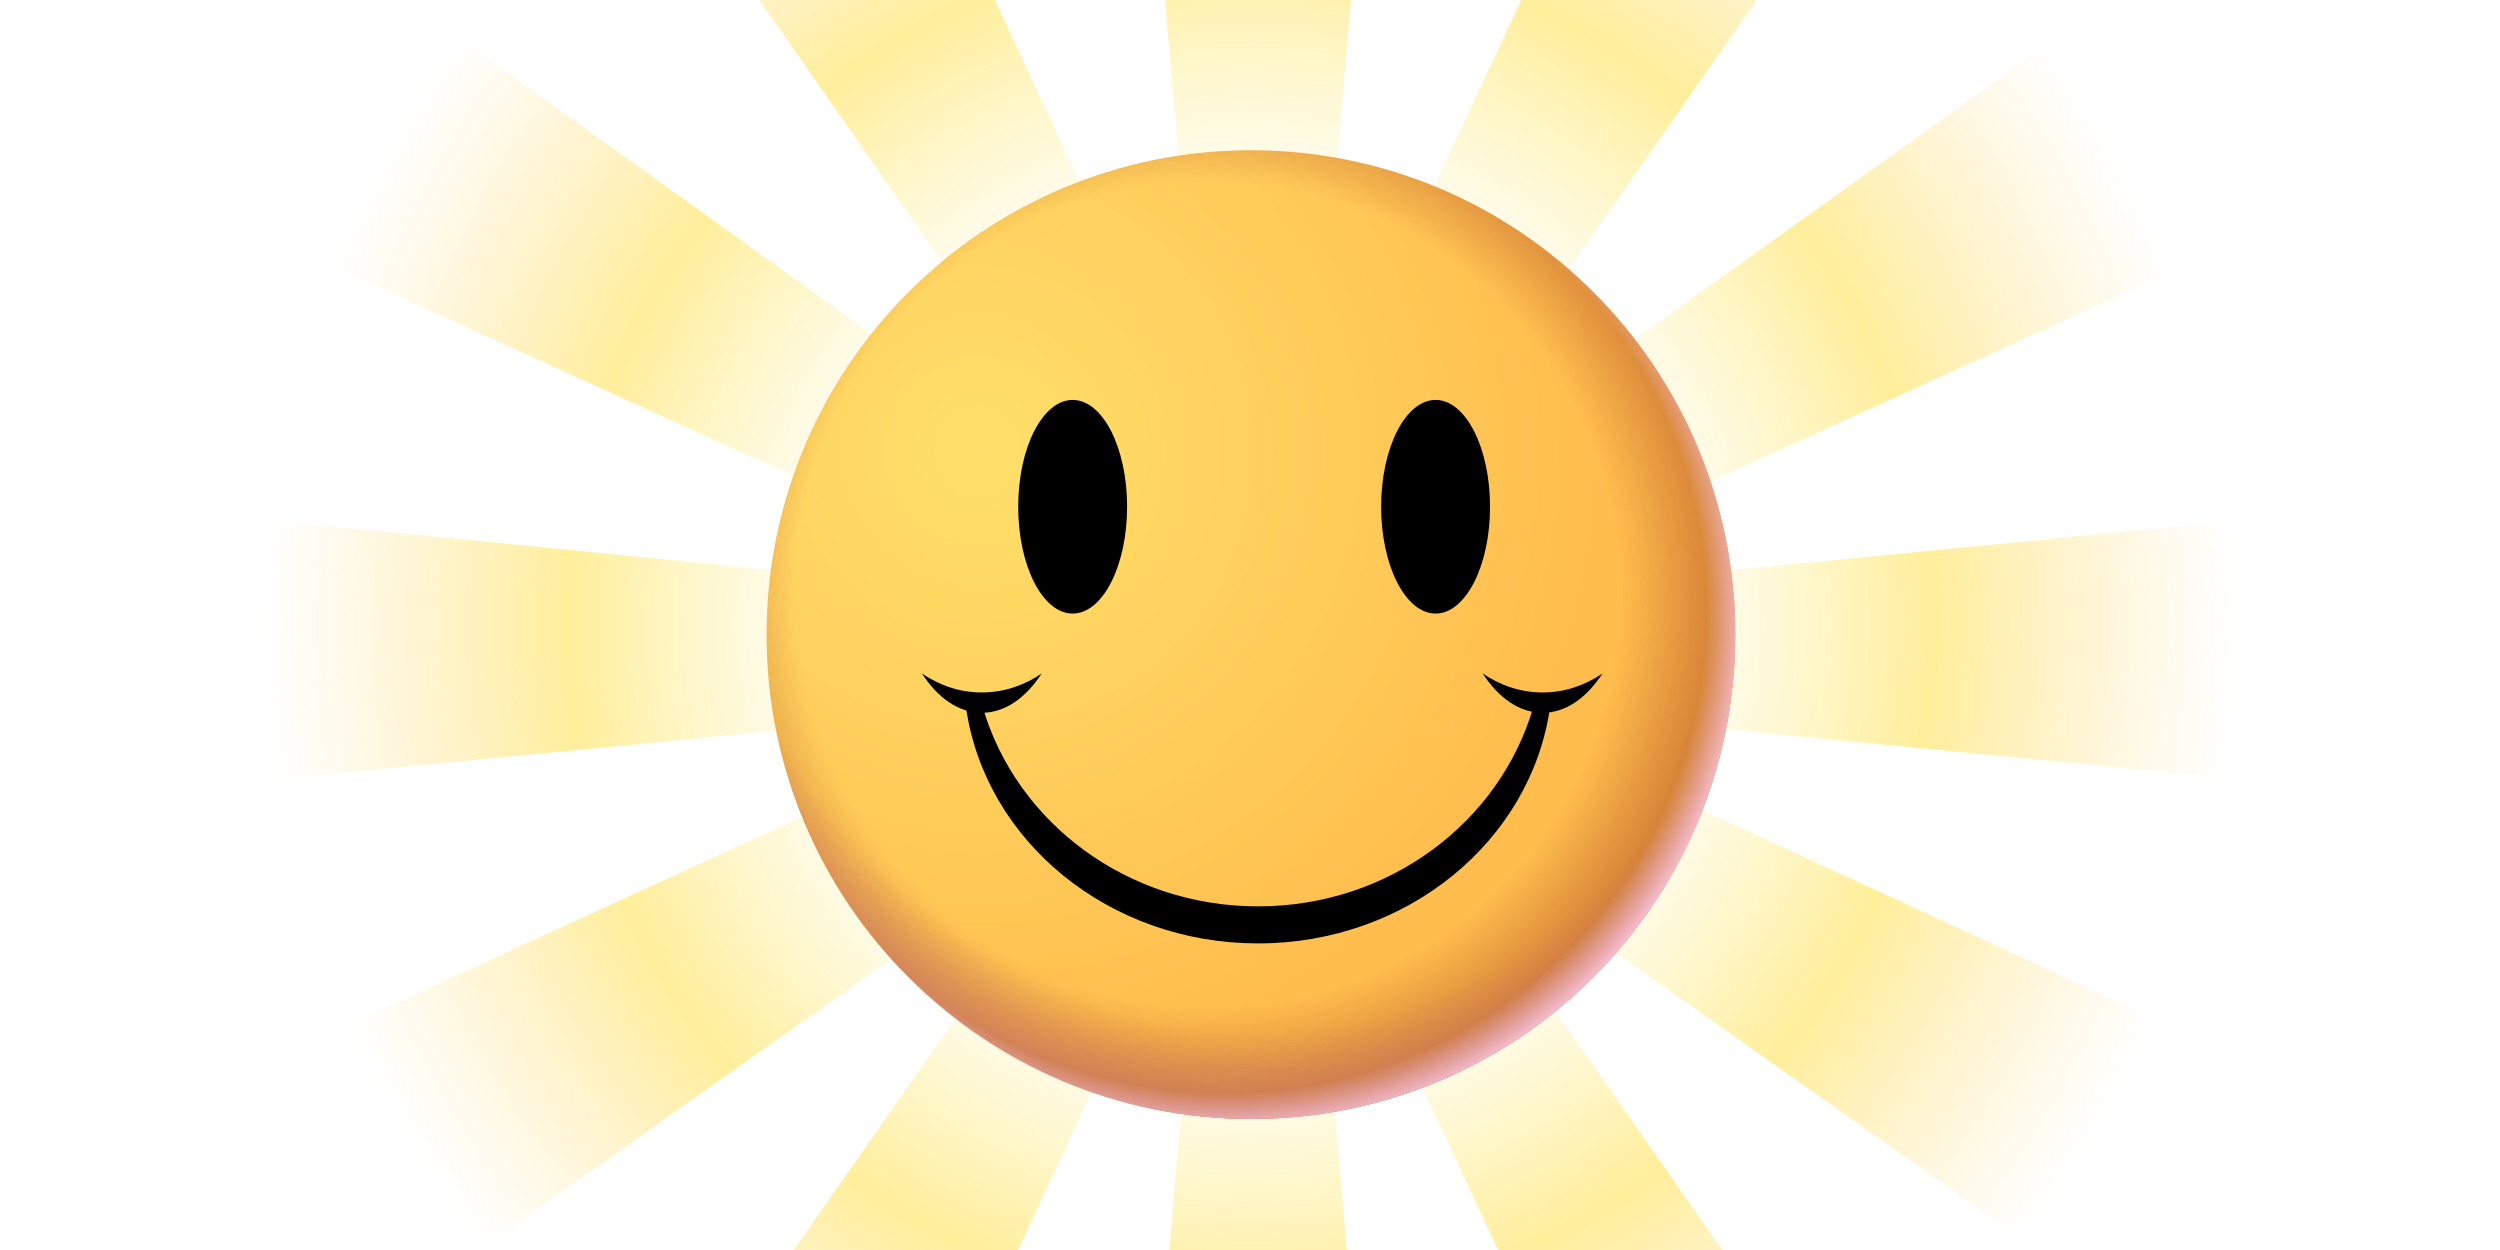
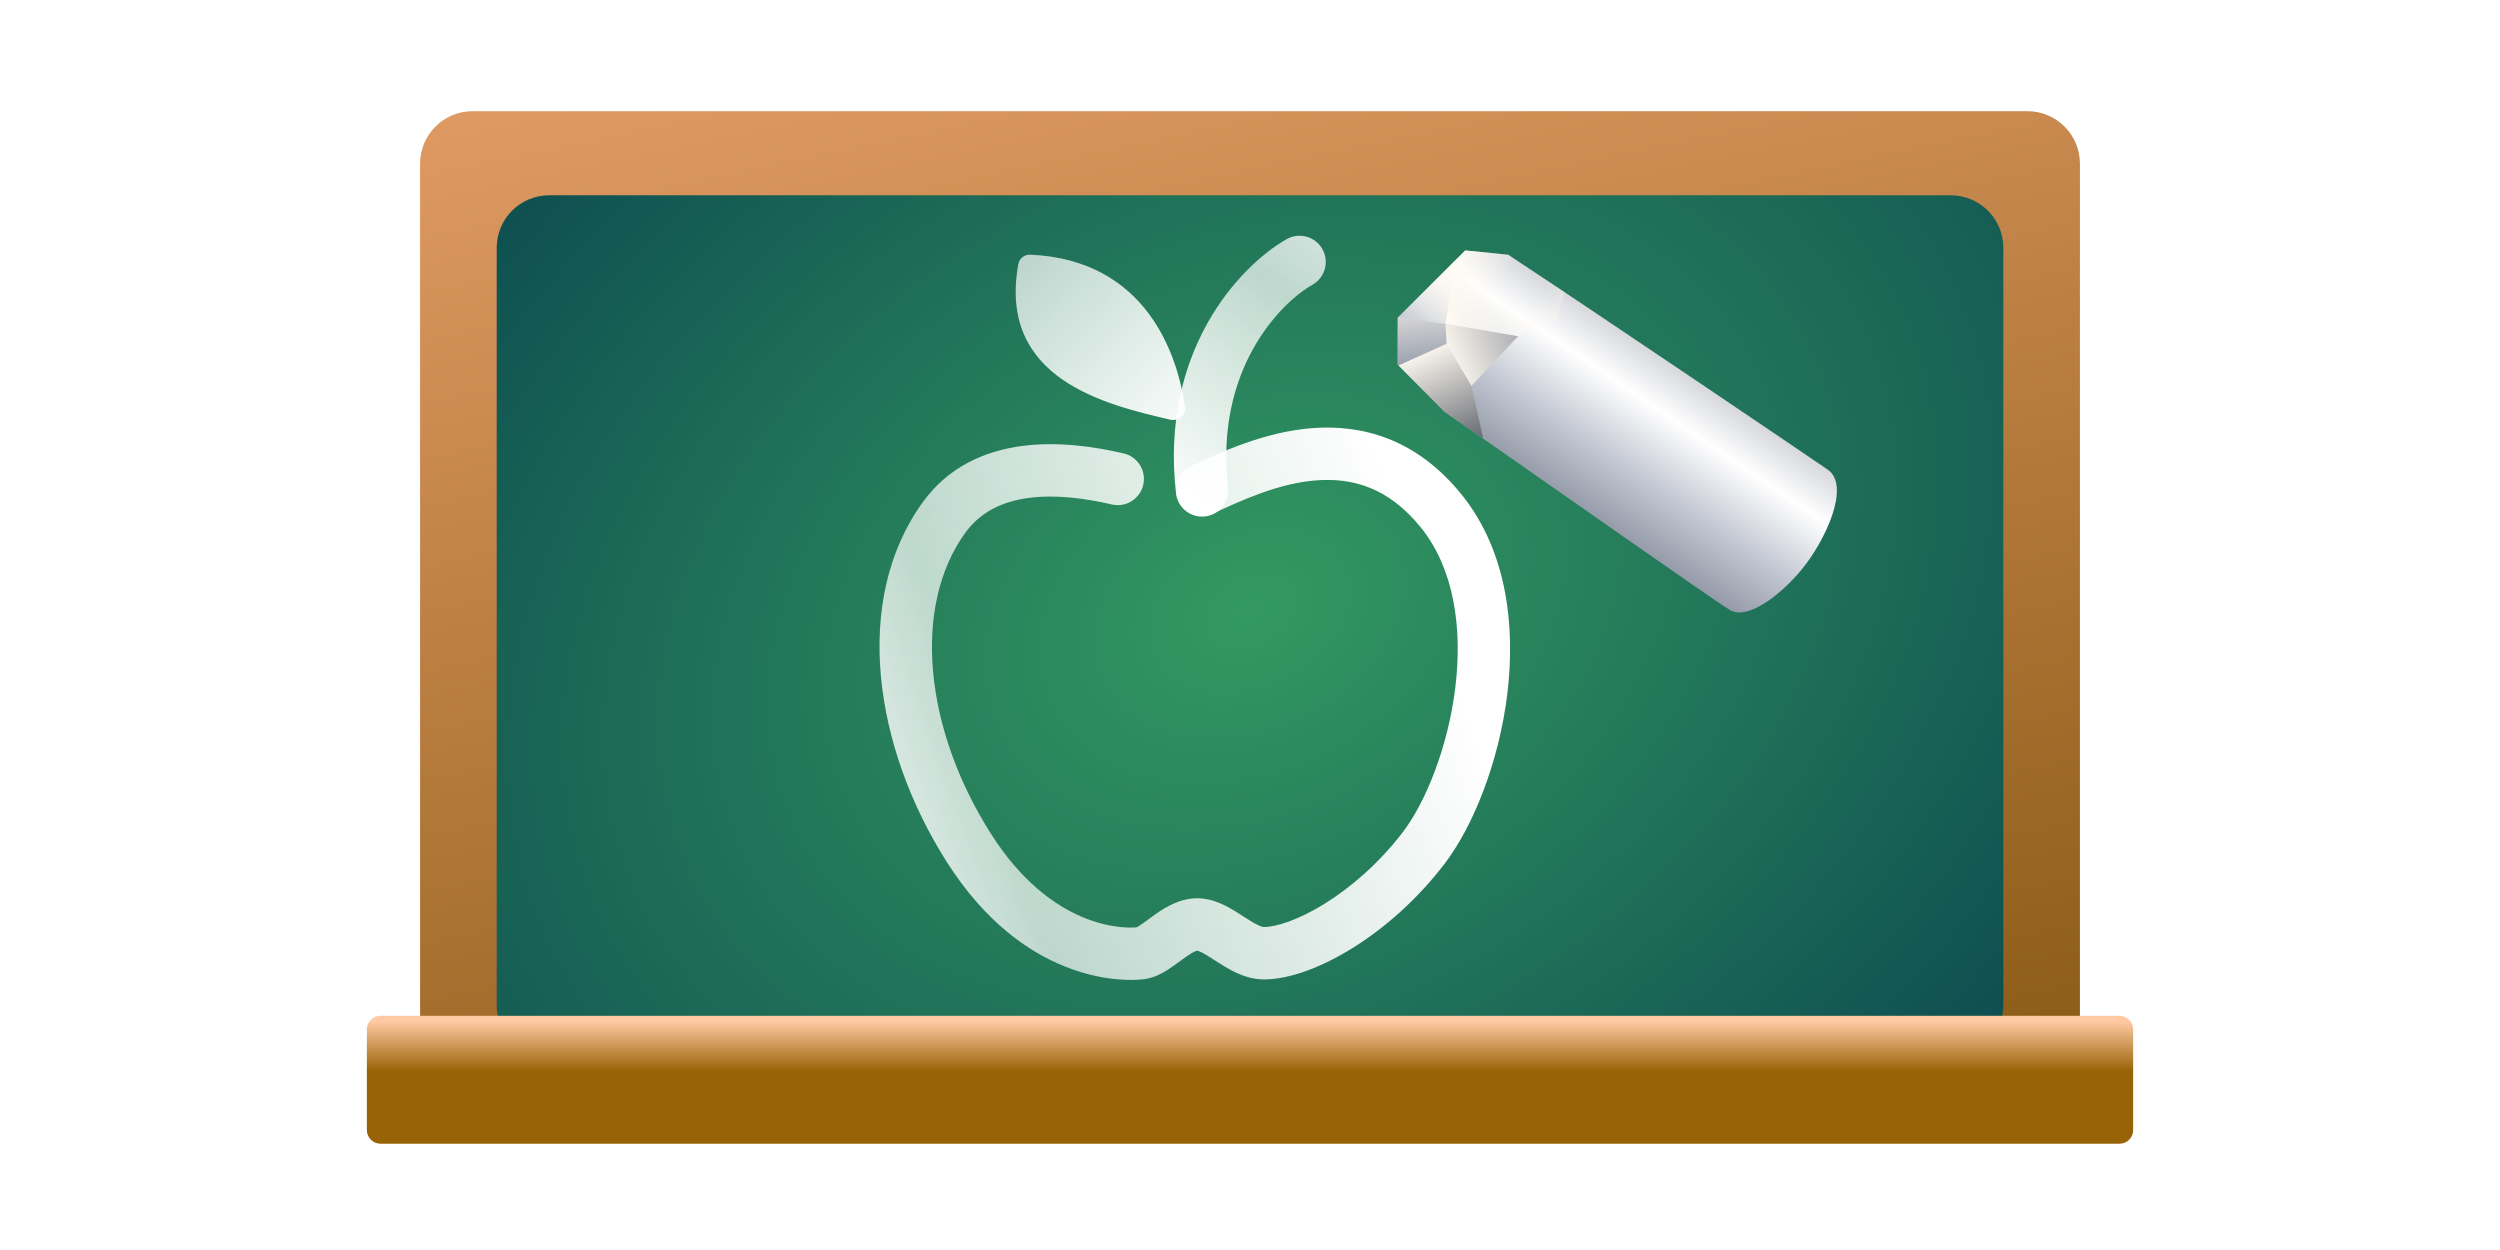
<svg xmlns="http://www.w3.org/2000/svg" viewBox="0 0 240 120" fill="none">
-   <path d="M103.212 79.597L45.984 120H20.77V104.22L97.181 69.15L103.212 79.597ZM110.545 92.56L97.718 120H76.205L99.737 86.322L110.545 92.56ZM129.291 120H112.249L114.529 93.628H127.01L129.291 120ZM165.335 120H143.822L130.994 92.56L141.803 86.322L165.335 120ZM219.232 103.49V120H195.56L138.287 79.575L144.39 69.001L219.232 103.49ZM91.434 56.448V68.51L20.77 75.356V49.431L91.434 56.448ZM219.232 75.207L150.105 68.51V56.304L219.232 49.548V75.207ZM98.326 42.575L92.295 53.023L20.77 20.476V0H39.011L98.326 42.575ZM219.232 21.175L149.244 53.023L143.137 42.449L202.47 0H219.232V21.175ZM110.545 32.186L99.737 38.424L72.892 0H95.5L110.545 32.186ZM141.803 38.424L130.994 32.186L146.039 0H168.647L141.803 38.424ZM127.01 31.118H114.529L111.839 0H129.701L127.01 31.118Z" fill="url(#paint0_radial_9927_557)" />
-   <path d="M73.592 60.923C73.592 86.602 94.409 107.42 120.089 107.42C145.769 107.42 166.587 86.602 166.587 60.923C166.587 35.243 145.769 14.425 120.089 14.425C94.409 14.425 73.592 35.243 73.592 60.923Z" fill="url(#paint1_radial_9927_557)" />
-   <path d="M73.592 60.923C73.592 86.602 94.409 107.42 120.089 107.42C145.769 107.42 166.587 86.602 166.587 60.923C166.587 35.243 145.769 14.425 120.089 14.425C94.409 14.425 73.592 35.243 73.592 60.923Z" fill="url(#paint2_radial_9927_557)" />
-   <path d="M73.592 60.923C73.592 86.602 94.409 107.42 120.089 107.42C145.769 107.42 166.587 86.602 166.587 60.923C166.587 35.243 145.769 14.425 120.089 14.425C94.409 14.425 73.592 35.243 73.592 60.923Z" fill="url(#paint3_radial_9927_557)" />
-   <path d="M73.592 60.923C73.592 86.602 94.409 107.42 120.089 107.42C145.769 107.42 166.587 86.602 166.587 60.923C166.587 35.243 145.769 14.425 120.089 14.425C94.409 14.425 73.592 35.243 73.592 60.923Z" fill="url(#paint4_radial_9927_557)" />
-   <path d="M108.202 48.647C108.202 54.311 105.862 58.902 102.975 58.902C100.088 58.902 97.748 54.311 97.748 48.647C97.748 42.984 100.088 38.393 102.975 38.393C105.862 38.393 108.202 42.984 108.202 48.647Z" fill="black" />
-   <path d="M143.044 48.647C143.044 54.311 140.703 58.902 137.817 58.902C134.93 58.902 132.59 54.311 132.59 48.647C132.59 42.984 134.93 38.393 137.817 38.393C140.703 38.393 143.044 42.984 143.044 48.647Z" fill="black" />
-   <path d="M153.838 64.656C152.322 66.992 150.312 68.428 148.091 68.428C145.87 68.428 143.856 66.994 142.34 64.656C144.042 65.812 146.001 66.477 148.091 66.477C150.18 66.477 152.136 65.811 153.838 64.656Z" fill="black" />
-   <path d="M100.003 64.656C98.487 66.992 96.477 68.428 94.256 68.428C92.034 68.428 90.021 66.994 88.505 64.656C90.207 65.812 92.166 66.477 94.256 66.477C96.345 66.477 98.301 65.811 100.003 64.656Z" fill="black" />
-   <path d="M148.793 67.973C146.942 80.729 135.101 90.568 120.767 90.568C106.434 90.567 94.597 80.729 92.746 67.973H94.369C97.603 78.954 108.191 87.011 120.767 87.012C133.344 87.012 143.936 78.955 147.171 67.973H148.793Z" fill="black" />
+   <path d="M40.328 15.716C40.328 12.931 42.587 10.673 45.372 10.673H194.629C197.415 10.673 199.673 12.931 199.673 15.716V104.274C199.673 107.06 197.415 109.318 194.629 109.318H45.372C42.587 109.318 40.328 107.06 40.328 104.274V15.716Z" fill="url(#paint0_linear_7676_671)" />
+   <path d="M47.682 23.791C47.682 21.006 49.94 18.748 52.726 18.748H187.276C190.061 18.748 192.319 21.006 192.319 23.791V96.497C192.319 99.13 190.185 101.265 187.551 101.265H52.45C49.817 101.265 47.682 99.13 47.682 96.497V23.791Z" fill="url(#paint1_radial_7676_671)" />
+   <path d="M35.219 98.823C35.219 98.102 35.804 97.518 36.524 97.518H203.477C204.198 97.518 204.782 98.102 204.782 98.823V108.491C204.782 109.211 204.198 109.796 203.477 109.796H36.524C35.804 109.796 35.219 109.211 35.219 108.491V98.823Z" fill="url(#paint2_linear_7676_671)" />
+   <path d="M175.46 45.082C173.657 43.84 153.722 30.343 144.785 24.453L140.667 24.044L134.188 30.484L134.175 35.001L138.679 39.531C146.785 45.141 164.915 57.936 166.15 58.605C167.692 59.441 170.67 57.429 172.936 54.702C175.203 51.975 177.714 46.633 175.46 45.082Z" fill="url(#paint3_linear_7676_671)" />
+   <path fill-rule="evenodd" clip-rule="evenodd" d="M134.259 35.088L138.881 33.003L138.788 31.098L134.242 30.428L134.185 30.484L134.172 35.001L134.259 35.088Z" fill="url(#paint4_linear_7676_671)" />
+   <path fill-rule="evenodd" clip-rule="evenodd" d="M142.383 42.092L141.244 37.013L138.881 33.002L134.259 35.087L138.676 39.53C139.777 40.291 141.032 41.159 142.383 42.092Z" fill="url(#paint5_linear_7676_671)" />
+   <path fill-rule="evenodd" clip-rule="evenodd" d="M139.752 24.951L138.751 31.103L145.73 32.256L149.457 30.599L150.233 28.045C148.22 26.718 146.356 25.489 144.784 24.453L140.665 24.043L139.752 24.951Z" fill="url(#paint6_radial_7676_671)" />
+   <path d="M141.261 37.04L145.737 32.278L138.774 31.113L138.882 33.048L141.261 37.04Z" fill="url(#paint7_linear_7676_671)" />
+   <path fill-rule="evenodd" clip-rule="evenodd" d="M134.218 30.452L138.774 31.111L139.732 24.97L134.218 30.452Z" fill="url(#paint8_linear_7676_671)" />
+   <path fill-rule="evenodd" clip-rule="evenodd" d="M125.885 41.108C130.741 40.711 136.006 42.108 140.349 47.523C144.699 52.946 145.489 60.2 144.699 66.637C143.909 73.08 141.474 79.266 138.67 82.934C136 86.425 132.839 89.155 129.825 91.025C126.891 92.847 123.817 94.024 121.327 94.024C120.259 94.024 119.326 93.691 118.607 93.349C117.893 93.01 117.219 92.576 116.701 92.243C116.126 91.872 115.725 91.614 115.356 91.43C115.098 91.303 114.969 91.271 114.934 91.263C114.9 91.27 114.794 91.296 114.594 91.396C114.304 91.542 113.97 91.766 113.524 92.09C113.446 92.147 113.361 92.21 113.27 92.277C112.914 92.539 112.473 92.864 112.061 93.124C111.558 93.441 110.768 93.886 109.82 94.005C107.575 94.286 98.211 94.25 90.897 82.757C83.959 71.854 81.728 57.682 88.599 48.193C91.088 44.756 94.631 43.273 98.114 42.813C101.547 42.36 105.062 42.872 107.875 43.53C109.227 43.846 110.066 45.199 109.75 46.551C109.433 47.904 108.081 48.743 106.729 48.427C104.188 47.832 101.347 47.459 98.773 47.799C96.25 48.132 94.137 49.12 92.672 51.142C87.535 58.237 88.734 69.991 95.14 80.057C100.99 89.249 107.96 89.131 109.107 89.024C109.147 89.005 109.234 88.961 109.376 88.872C109.621 88.716 109.863 88.538 110.189 88.299C110.303 88.215 110.428 88.124 110.566 88.023L110.605 87.995C111.427 87.396 113.028 86.231 114.941 86.232C116.001 86.233 116.92 86.592 117.594 86.927C118.222 87.239 118.839 87.637 119.322 87.949C119.357 87.971 119.391 87.993 119.424 88.014C119.978 88.372 120.389 88.628 120.765 88.807C121.136 88.983 121.298 88.995 121.327 88.995C122.459 88.995 124.579 88.362 127.173 86.752C129.687 85.192 132.388 82.869 134.675 79.879C136.826 77.066 139.002 71.777 139.708 66.025C140.414 60.266 139.583 54.605 136.426 50.669C133.262 46.725 129.713 45.841 126.296 46.121C122.677 46.417 119.21 48.024 116.48 49.291C115.22 49.876 113.725 49.329 113.14 48.069C112.555 46.81 113.102 45.315 114.362 44.73C114.432 44.697 114.503 44.664 114.575 44.631C117.197 43.412 121.356 41.479 125.885 41.108Z" fill="url(#paint9_linear_7676_671)" />
+   <path fill-rule="evenodd" clip-rule="evenodd" d="M126.943 23.902C127.63 25.109 127.209 26.644 126.002 27.331C122.875 29.111 116.6 35.532 117.894 46.793C118.053 48.173 117.063 49.42 115.684 49.578C114.304 49.737 113.057 48.747 112.898 47.367C111.339 33.806 118.913 25.58 123.514 22.96C124.721 22.273 126.256 22.695 126.943 23.902Z" fill="url(#paint10_linear_7676_671)" />
+   <path d="M98.901 24.447C110.057 24.938 113.065 34.093 113.754 39.056C113.864 39.852 113.126 40.47 112.344 40.288C106.142 38.847 95.76 36.403 97.757 25.358C97.855 24.814 98.348 24.422 98.901 24.447Z" fill="url(#paint11_linear_7676_671)" />
  <defs>
-     <radialGradient id="paint0_radial_9927_557" cx="0" cy="0" r="1" gradientUnits="userSpaceOnUse" gradientTransform="translate(120.001 60) rotate(41.3021) scale(94.8508 94.8508)">
-       <stop offset="0.404" stop-color="white" stop-opacity="0.4" />
-       <stop offset="0.693" stop-color="#FFDE37" stop-opacity="0.5" />
-       <stop offset="1" stop-color="#FFCF63" stop-opacity="0" />
+     <linearGradient id="paint0_linear_7676_671" x1="133.4" y1="-54.589" x2="172.438" y2="133.151" gradientUnits="userSpaceOnUse">
+       <stop stop-color="#FFB180" />
+       <stop offset="1" stop-color="#794E06" />
+     </linearGradient>
+     <radialGradient id="paint1_radial_7676_671" cx="0" cy="0" r="1" gradientUnits="userSpaceOnUse" gradientTransform="translate(120.001 58.6506) rotate(65.3662) scale(79.3367 107.575)">
+       <stop stop-color="#339961" />
+       <stop offset="1" stop-color="#0C4A50" />
    </radialGradient>
-     <radialGradient id="paint1_radial_9927_557" cx="0" cy="0" r="1" gradientUnits="userSpaceOnUse" gradientTransform="translate(93.9345 43.3135) rotate(50.3471) scale(59.8528)">
-       <stop stop-color="#FFE06B" />
-       <stop offset="1" stop-color="#FFBD4D" />
+     <linearGradient id="paint2_linear_7676_671" x1="135.943" y1="97.518" x2="135.943" y2="109.796" gradientUnits="userSpaceOnUse">
+       <stop offset="0.045" stop-color="#FFC9A3" />
+       <stop offset="0.435" stop-color="#986206" />
+     </linearGradient>
+     <linearGradient id="paint3_linear_7676_671" x1="162.522" y1="32.238" x2="149.907" y2="50.828" gradientUnits="userSpaceOnUse">
+       <stop stop-color="#B5B9C1" />
+       <stop offset="0.344" stop-color="white" />
+       <stop offset="0.63" stop-color="#C3C7D2" />
+       <stop offset="1" stop-color="#808696" />
+     </linearGradient>
+     <linearGradient id="paint4_linear_7676_671" x1="135.658" y1="26.958" x2="136.984" y2="38.896" gradientUnits="userSpaceOnUse">
+       <stop stop-color="#FFFBF2" />
+       <stop offset="1" stop-color="#6A748D" />
+     </linearGradient>
+     <linearGradient id="paint5_linear_7676_671" x1="137.7" y1="32.914" x2="142.368" y2="43.002" gradientUnits="userSpaceOnUse">
+       <stop stop-color="#FFFBF2" />
+       <stop offset="1" stop-color="#595D67" />
+     </linearGradient>
+     <radialGradient id="paint6_radial_7676_671" cx="0" cy="0" r="1" gradientUnits="userSpaceOnUse" gradientTransform="translate(146.5 27.3763) rotate(-18.9204) scale(8.10713 9.09319)">
+       <stop offset="0.242" stop-color="#FFFBF2" stop-opacity="0" />
+       <stop offset="1" stop-color="#FFFBF2" />
    </radialGradient>
-     <radialGradient id="paint2_radial_9927_557" cx="0" cy="0" r="1" gradientUnits="userSpaceOnUse" gradientTransform="translate(115.891 57.0299) rotate(47.8094) scale(75.4856)">
-       <stop offset="0.526" stop-color="#AF4B23" stop-opacity="0" />
-       <stop offset="0.677" stop-color="#AF4B23" stop-opacity="0.647" />
-       <stop offset="0.777" stop-color="#AF4B23" />
-     </radialGradient>
-     <radialGradient id="paint3_radial_9927_557" cx="0" cy="0" r="1" gradientUnits="userSpaceOnUse" gradientTransform="translate(120.089 25.0467) rotate(90) scale(90.5037 69.5854)">
-       <stop offset="0.821" stop-color="#C3747F" stop-opacity="0" />
-       <stop offset="1" stop-color="#C3747F" />
-     </radialGradient>
-     <radialGradient id="paint4_radial_9927_557" cx="0" cy="0" r="1" gradientUnits="userSpaceOnUse" gradientTransform="translate(117.56 58.7231) rotate(51.9309) scale(50.6513)">
-       <stop offset="0.915" stop-color="#FECBE6" stop-opacity="0" />
-       <stop offset="1" stop-color="#FECBE6" />
-     </radialGradient>
+     <linearGradient id="paint7_linear_7676_671" x1="139.017" y1="35.228" x2="151.305" y2="30.541" gradientUnits="userSpaceOnUse">
+       <stop stop-color="#FFFBF2" />
+       <stop offset="1" stop-color="#6F7380" />
+     </linearGradient>
+     <linearGradient id="paint8_linear_7676_671" x1="141.276" y1="25.78" x2="135.229" y2="31.791" gradientUnits="userSpaceOnUse">
+       <stop stop-color="#FFFBF2" />
+       <stop offset="1" stop-color="#FFFBF2" stop-opacity="0" />
+     </linearGradient>
+     <linearGradient id="paint9_linear_7676_671" x1="81.096" y1="98.039" x2="144.021" y2="76.35" gradientUnits="userSpaceOnUse">
+       <stop stop-color="white" />
+       <stop offset="0.313" stop-color="white" stop-opacity="0.7" />
+       <stop offset="1" stop-color="white" />
+     </linearGradient>
+     <linearGradient id="paint10_linear_7676_671" x1="113.717" y1="50.255" x2="140.184" y2="14.535" gradientUnits="userSpaceOnUse">
+       <stop stop-color="white" />
+       <stop offset="0.528" stop-color="white" stop-opacity="0.7" />
+       <stop offset="1" stop-color="white" />
+     </linearGradient>
+     <linearGradient id="paint11_linear_7676_671" x1="115.533" y1="42.775" x2="85.426" y2="13.232" gradientUnits="userSpaceOnUse">
+       <stop stop-color="white" />
+       <stop offset="0.596" stop-color="white" stop-opacity="0.7" />
+       <stop offset="1" stop-color="white" />
+     </linearGradient>
  </defs>
</svg>
